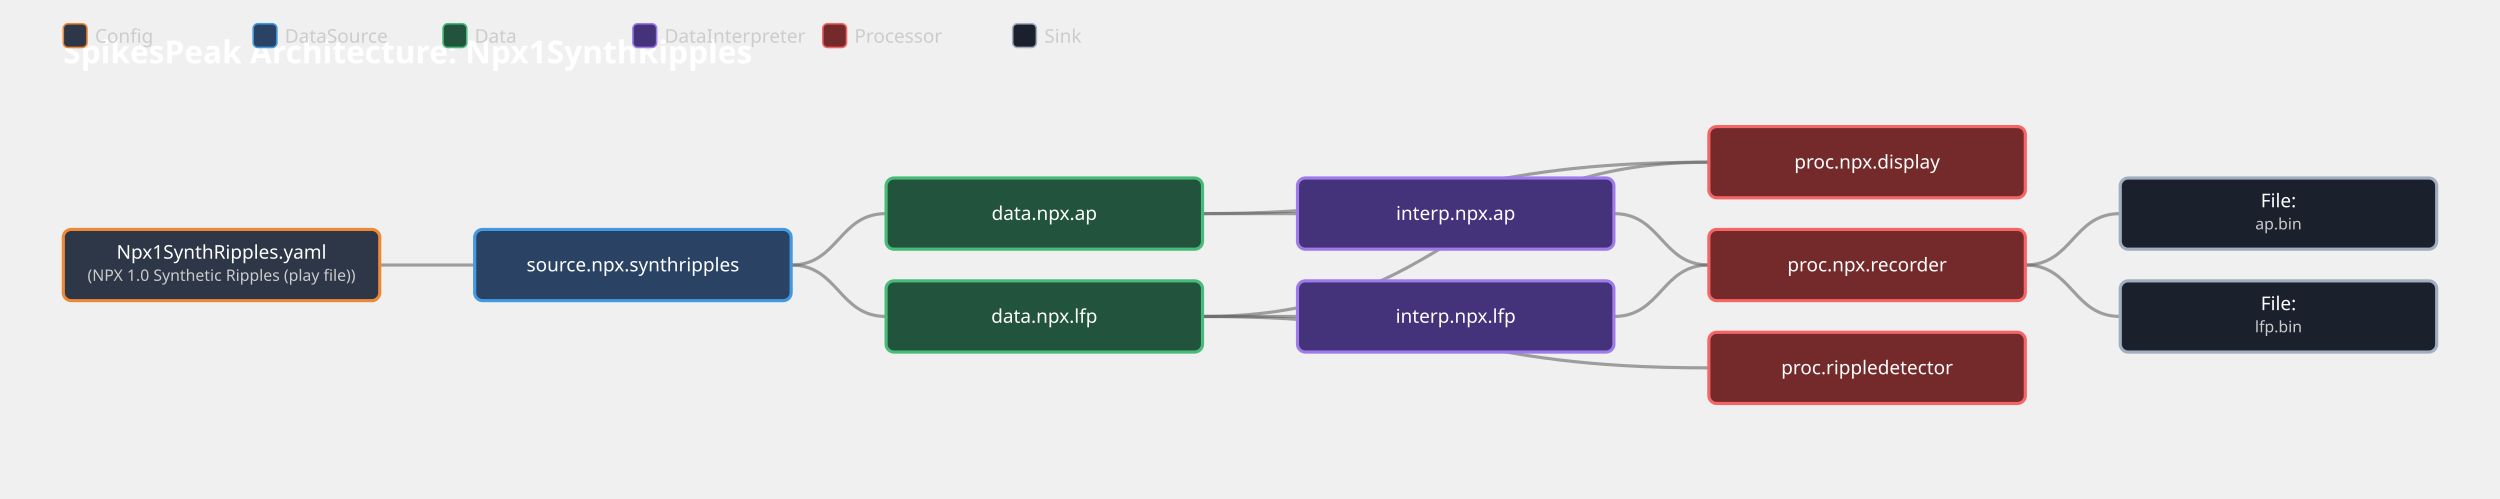
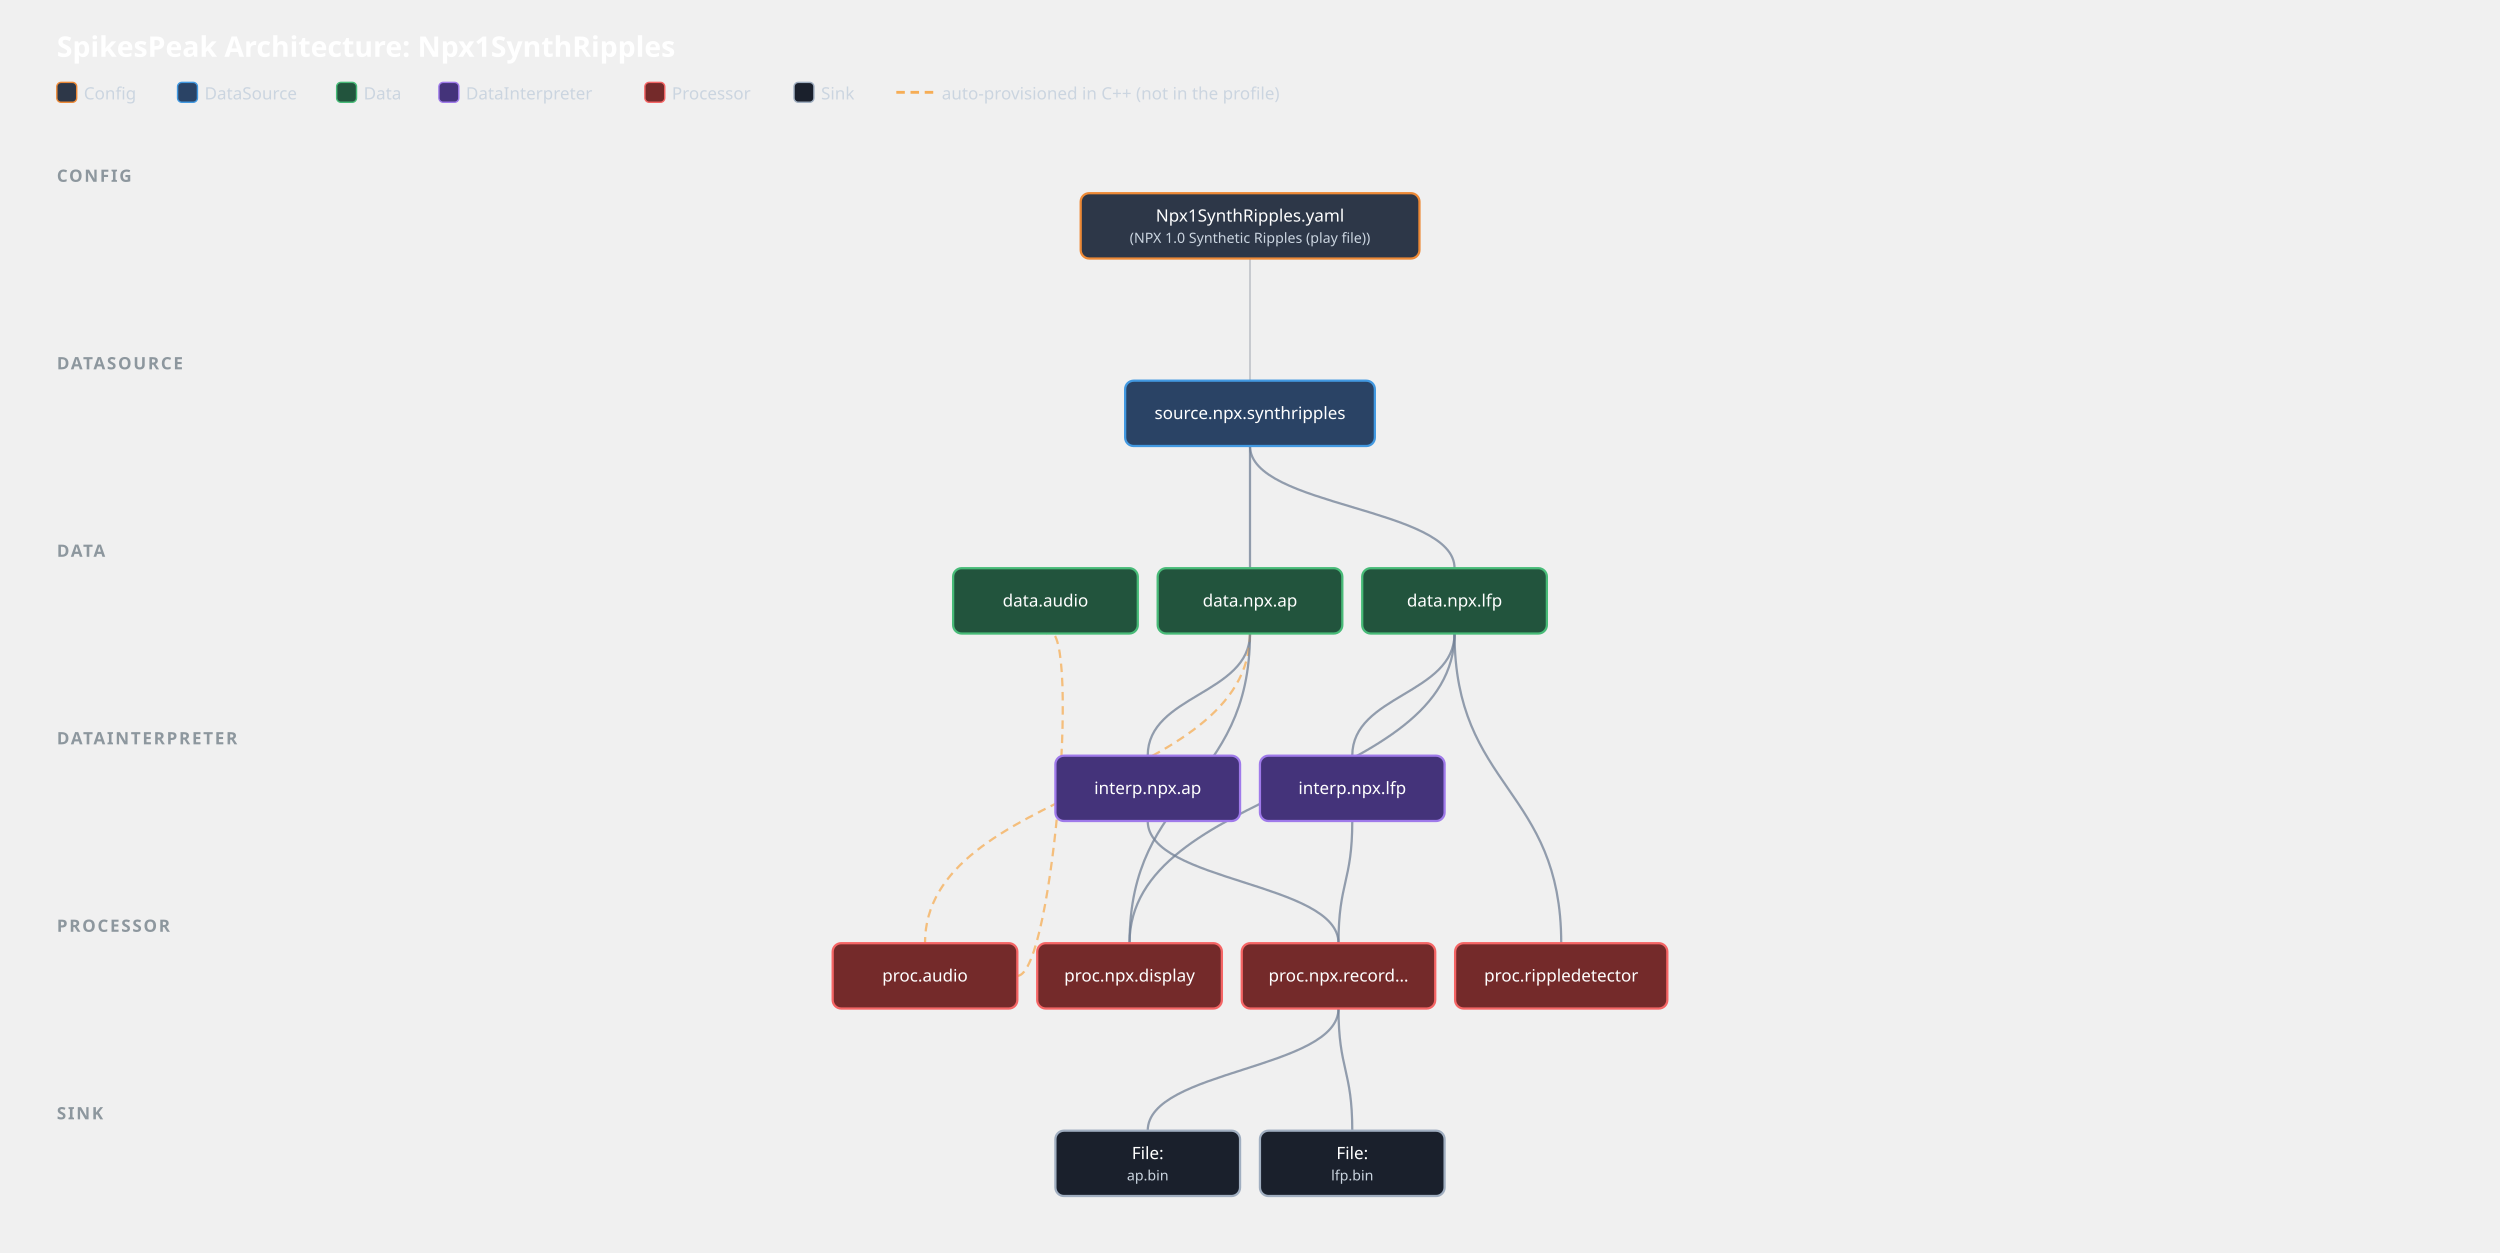
- <svg xmlns="http://www.w3.org/2000/svg" width="1580.0" height="315.0" style="background-color: #1a1a1a;">
+ <svg xmlns="http://www.w3.org/2000/svg" width="1760.0" height="882.0" viewBox="0 0 1760.0 882.0" preserveAspectRatio="xMidYMin meet" style="background-color: #1a1a1a; max-width: 100%; height: auto;">
  <text x="40" y="40" fill="#fff" font-family="sans-serif" font-size="20" font-weight="bold">SpikesPeak Architecture: Npx1SynthRipples</text>
  <g id="legend">
-     <rect x="40" y="15" width="15" height="15" rx="3" fill="#2d3748" stroke="#ed8936" stroke-width="1" />
-     <text x="60" y="27" fill="#ccc" font-family="sans-serif" font-size="12">Config</text>
-     <rect x="160" y="15" width="15" height="15" rx="3" fill="#2a4365" stroke="#4299e1" stroke-width="1" />
-     <text x="180" y="27" fill="#ccc" font-family="sans-serif" font-size="12">DataSource</text>
-     <rect x="280" y="15" width="15" height="15" rx="3" fill="#22543d" stroke="#48bb78" stroke-width="1" />
-     <text x="300" y="27" fill="#ccc" font-family="sans-serif" font-size="12">Data</text>
-     <rect x="400" y="15" width="15" height="15" rx="3" fill="#44337a" stroke="#9f7aea" stroke-width="1" />
-     <text x="420" y="27" fill="#ccc" font-family="sans-serif" font-size="12">DataInterpreter</text>
-     <rect x="520" y="15" width="15" height="15" rx="3" fill="#742a2a" stroke="#f56565" stroke-width="1" />
-     <text x="540" y="27" fill="#ccc" font-family="sans-serif" font-size="12">Processor</text>
-     <rect x="640" y="15" width="15" height="15" rx="3" fill="#1a202c" stroke="#a0aec0" stroke-width="1" />
-     <text x="660" y="27" fill="#ccc" font-family="sans-serif" font-size="12">Sink</text>
+     <rect x="40" y="58" width="14" height="14" rx="3" fill="#2d3748" stroke="#ed8936" stroke-width="1" />
+     <text x="59" y="70" fill="#cbd5e0" font-family="sans-serif" font-size="12">Config</text>
+     <rect x="125" y="58" width="14" height="14" rx="3" fill="#2a4365" stroke="#4299e1" stroke-width="1" />
+     <text x="144" y="70" fill="#cbd5e0" font-family="sans-serif" font-size="12">DataSource</text>
+     <rect x="237" y="58" width="14" height="14" rx="3" fill="#22543d" stroke="#48bb78" stroke-width="1" />
+     <text x="256" y="70" fill="#cbd5e0" font-family="sans-serif" font-size="12">Data</text>
+     <rect x="309" y="58" width="14" height="14" rx="3" fill="#44337a" stroke="#9f7aea" stroke-width="1" />
+     <text x="328" y="70" fill="#cbd5e0" font-family="sans-serif" font-size="12">DataInterpreter</text>
+     <rect x="454" y="58" width="14" height="14" rx="3" fill="#742a2a" stroke="#f56565" stroke-width="1" />
+     <text x="473" y="70" fill="#cbd5e0" font-family="sans-serif" font-size="12">Processor</text>
+     <rect x="559" y="58" width="14" height="14" rx="3" fill="#1a202c" stroke="#a0aec0" stroke-width="1" />
+     <text x="578" y="70" fill="#cbd5e0" font-family="sans-serif" font-size="12">Sink</text>
+     <path d="M 631 65 l 26 0" stroke="#f6ad55" stroke-width="2" stroke-dasharray="6 4" />
+     <text x="663" y="70" fill="#cbd5e0" font-family="sans-serif" font-size="12">auto-provisioned in C++ (not in the profile)</text>
  </g>
  <g id="edges">
-     <path d="M 240.0 167.5 C 270.0 167.5, 270.0 167.5, 300.0 167.5" fill="none" stroke="#666" stroke-width="2" opacity="0.6" />
-     <path d="M 760.0 135.0 C 790.0 135.0, 790.0 135.0, 820.0 135.0" fill="none" stroke="#666" stroke-width="2" opacity="0.6" />
-     <path d="M 760.0 135.0 C 920.0 135.0, 920.0 102.5, 1080.0 102.5" fill="none" stroke="#666" stroke-width="2" opacity="0.6" />
-     <path d="M 760.0 200.0 C 790.0 200.0, 790.0 200.0, 820.0 200.0" fill="none" stroke="#666" stroke-width="2" opacity="0.6" />
-     <path d="M 760.0 200.0 C 920.0 200.0, 920.0 102.5, 1080.0 102.5" fill="none" stroke="#666" stroke-width="2" opacity="0.6" />
-     <path d="M 760.0 200.0 C 920.0 200.0, 920.0 232.5, 1080.0 232.5" fill="none" stroke="#666" stroke-width="2" opacity="0.6" />
-     <path d="M 1020.0 135.0 C 1050.0 135.0, 1050.0 167.5, 1080.0 167.5" fill="none" stroke="#666" stroke-width="2" opacity="0.6" />
-     <path d="M 1020.0 200.0 C 1050.0 200.0, 1050.0 167.5, 1080.0 167.5" fill="none" stroke="#666" stroke-width="2" opacity="0.6" />
-     <path d="M 1280.0 167.5 C 1310.0 167.5, 1310.0 135.0, 1340.0 135.0" fill="none" stroke="#666" stroke-width="2" opacity="0.6" />
-     <path d="M 1280.0 167.5 C 1310.0 167.5, 1310.0 200.0, 1340.0 200.0" fill="none" stroke="#666" stroke-width="2" opacity="0.6" />
-     <path d="M 500.0 167.5 C 530.0 167.5, 530.0 135.0, 560.0 135.0" fill="none" stroke="#666" stroke-width="2" opacity="0.6" />
-     <path d="M 500.0 167.5 C 530.0 167.5, 530.0 200.0, 560.0 200.0" fill="none" stroke="#666" stroke-width="2" opacity="0.6" />
+     <path d="M 880.0 182.0 C 880.0 207.8, 880.0 224.0, 880.0 242.0 L 880.0 268.0" fill="none" stroke="#4a5568" stroke-width="1.0" opacity="0.35" />
+     <path d="M 880.0 446.0 C 880.0 489.0, 808.0 489.0, 808.0 532.0" fill="none" stroke="#718096" stroke-width="1.6" opacity="0.75" />
+     <path d="M 880.0 446.0 C 880.0 555.0, 651.2 555.0, 651.2 664.0" fill="none" stroke="#f6ad55" stroke-width="1.6" opacity="0.75" stroke-dasharray="6 4" />
+     <path d="M 880.0 446.0 C 880.0 555.0, 795.2 555.0, 795.2 664.0" fill="none" stroke="#718096" stroke-width="1.6" opacity="0.75" />
+     <path d="M 1024.0 446.0 C 1024.0 489.0, 952.0 489.0, 952.0 532.0" fill="none" stroke="#718096" stroke-width="1.6" opacity="0.75" />
+     <path d="M 1024.0 446.0 C 1024.0 555.0, 795.2 555.0, 795.2 664.0" fill="none" stroke="#718096" stroke-width="1.6" opacity="0.75" />
+     <path d="M 1024.0 446.0 C 1024.0 555.0, 1099.1 555.0, 1099.1 664.0" fill="none" stroke="#718096" stroke-width="1.6" opacity="0.75" />
+     <path d="M 808.0 578.0 C 808.0 621.0, 942.3 621.0, 942.3 664.0" fill="none" stroke="#718096" stroke-width="1.6" opacity="0.75" />
+     <path d="M 952.0 578.0 C 952.0 621.0, 942.3 621.0, 942.3 664.0" fill="none" stroke="#718096" stroke-width="1.6" opacity="0.75" />
+     <path d="M 716.2 687.0 C 742.2 687.0, 762.0 423.0, 736.0 446.0" fill="none" stroke="#f6ad55" stroke-width="1.6" opacity="0.75" stroke-dasharray="6 4" />
+     <path d="M 942.3 710.0 C 942.3 753.0, 808.0 753.0, 808.0 796.0" fill="none" stroke="#718096" stroke-width="1.6" opacity="0.75" />
+     <path d="M 942.3 710.0 C 942.3 753.0, 952.0 753.0, 952.0 796.0" fill="none" stroke="#718096" stroke-width="1.6" opacity="0.75" />
+     <path d="M 880.0 314.0 C 880.0 357.0, 880.0 357.0, 880.0 400.0" fill="none" stroke="#718096" stroke-width="1.6" opacity="0.75" />
+     <path d="M 880.0 314.0 C 880.0 357.0, 1024.0 357.0, 1024.0 400.0" fill="none" stroke="#718096" stroke-width="1.6" opacity="0.75" />
  </g>
  <g id="nodes">
-     <rect x="40.0" y="145.0" width="200" height="45" rx="5" fill="#2d3748" stroke="#ed8936" stroke-width="2" />
-     <text x="140.0" y="163.5" fill="#fff" font-family="sans-serif" font-size="12" text-anchor="middle">Npx1SynthRipples.yaml</text>
-     <text x="140.0" y="177.5" fill="#ccc" font-family="sans-serif" font-size="10" text-anchor="middle">(NPX 1.0 Synthetic Ripples (play file))</text>
-     <rect x="560.0" y="112.5" width="200" height="45" rx="5" fill="#22543d" stroke="#48bb78" stroke-width="2" />
-     <text x="660.0" y="139.0" fill="#fff" font-family="sans-serif" font-size="12" text-anchor="middle">data.npx.ap</text>
-     <rect x="560.0" y="177.5" width="200" height="45" rx="5" fill="#22543d" stroke="#48bb78" stroke-width="2" />
-     <text x="660.0" y="204.0" fill="#fff" font-family="sans-serif" font-size="12" text-anchor="middle">data.npx.lfp</text>
-     <rect x="820.0" y="112.5" width="200" height="45" rx="5" fill="#44337a" stroke="#9f7aea" stroke-width="2" />
-     <text x="920.0" y="139.0" fill="#fff" font-family="sans-serif" font-size="12" text-anchor="middle">interp.npx.ap</text>
-     <rect x="820.0" y="177.5" width="200" height="45" rx="5" fill="#44337a" stroke="#9f7aea" stroke-width="2" />
-     <text x="920.0" y="204.0" fill="#fff" font-family="sans-serif" font-size="12" text-anchor="middle">interp.npx.lfp</text>
-     <rect x="1080.0" y="80.0" width="200" height="45" rx="5" fill="#742a2a" stroke="#f56565" stroke-width="2" />
-     <text x="1180.0" y="106.5" fill="#fff" font-family="sans-serif" font-size="12" text-anchor="middle">proc.npx.display</text>
-     <rect x="1080.0" y="145.0" width="200" height="45" rx="5" fill="#742a2a" stroke="#f56565" stroke-width="2" />
-     <text x="1180.0" y="171.5" fill="#fff" font-family="sans-serif" font-size="12" text-anchor="middle">proc.npx.recorder</text>
-     <rect x="1080.0" y="210.0" width="200" height="45" rx="5" fill="#742a2a" stroke="#f56565" stroke-width="2" />
-     <text x="1180.0" y="236.5" fill="#fff" font-family="sans-serif" font-size="12" text-anchor="middle">proc.rippledetector</text>
-     <rect x="1340.0" y="112.5" width="200" height="45" rx="5" fill="#1a202c" stroke="#a0aec0" stroke-width="2" />
-     <text x="1440.0" y="131.0" fill="#fff" font-family="sans-serif" font-size="12" text-anchor="middle">File:</text>
-     <text x="1440.0" y="145.0" fill="#ccc" font-family="sans-serif" font-size="10" text-anchor="middle">ap.bin</text>
-     <rect x="1340.0" y="177.5" width="200" height="45" rx="5" fill="#1a202c" stroke="#a0aec0" stroke-width="2" />
-     <text x="1440.0" y="196.0" fill="#fff" font-family="sans-serif" font-size="12" text-anchor="middle">File:</text>
-     <text x="1440.0" y="210.0" fill="#ccc" font-family="sans-serif" font-size="10" text-anchor="middle">lfp.bin</text>
-     <rect x="300.0" y="145.0" width="200" height="45" rx="5" fill="#2a4365" stroke="#4299e1" stroke-width="2" />
-     <text x="400.0" y="171.5" fill="#fff" font-family="sans-serif" font-size="12" text-anchor="middle">source.npx.synthripples</text>
+     <text x="40" y="128.0" fill="#8d979e" font-family="sans-serif" font-size="12" font-weight="bold" letter-spacing="1.2">CONFIG</text>
+     <text x="40" y="260.0" fill="#8d979e" font-family="sans-serif" font-size="12" font-weight="bold" letter-spacing="1.2">DATASOURCE</text>
+     <text x="40" y="392.0" fill="#8d979e" font-family="sans-serif" font-size="12" font-weight="bold" letter-spacing="1.2">DATA</text>
+     <text x="40" y="524.0" fill="#8d979e" font-family="sans-serif" font-size="12" font-weight="bold" letter-spacing="1.2">DATAINTERPRETER</text>
+     <text x="40" y="656.0" fill="#8d979e" font-family="sans-serif" font-size="12" font-weight="bold" letter-spacing="1.2">PROCESSOR</text>
+     <text x="40" y="788.0" fill="#8d979e" font-family="sans-serif" font-size="12" font-weight="bold" letter-spacing="1.2">SINK</text>
+     <rect x="760.8" y="136.0" width="238.5" height="46" rx="6" fill="#2d3748" stroke="#ed8936" stroke-width="1.6" />
+     <text x="880.0" y="156.0" fill="#fff" font-family="sans-serif" font-size="12" text-anchor="middle">Npx1SynthRipples.yaml</text>
+     <text x="880.0" y="171.0" fill="#cbd5e0" font-family="sans-serif" font-size="10" text-anchor="middle">(NPX 1.0 Synthetic Ripples (play file))</text>
+     <rect x="671.0" y="400.0" width="130.0" height="46" rx="6" fill="#22543d" stroke="#48bb78" stroke-width="1.6" />
+     <text x="736.0" y="427.0" fill="#fff" font-family="sans-serif" font-size="12" text-anchor="middle">data.audio</text>
+     <rect x="815.0" y="400.0" width="130.0" height="46" rx="6" fill="#22543d" stroke="#48bb78" stroke-width="1.6" />
+     <text x="880.0" y="427.0" fill="#fff" font-family="sans-serif" font-size="12" text-anchor="middle">data.npx.ap</text>
+     <rect x="959.0" y="400.0" width="130.0" height="46" rx="6" fill="#22543d" stroke="#48bb78" stroke-width="1.6" />
+     <text x="1024.0" y="427.0" fill="#fff" font-family="sans-serif" font-size="12" text-anchor="middle">data.npx.lfp</text>
+     <rect x="743.0" y="532.0" width="130.0" height="46" rx="6" fill="#44337a" stroke="#9f7aea" stroke-width="1.6" />
+     <text x="808.0" y="559.0" fill="#fff" font-family="sans-serif" font-size="12" text-anchor="middle">interp.npx.ap</text>
+     <rect x="887.0" y="532.0" width="130.0" height="46" rx="6" fill="#44337a" stroke="#9f7aea" stroke-width="1.6" />
+     <text x="952.0" y="559.0" fill="#fff" font-family="sans-serif" font-size="12" text-anchor="middle">interp.npx.lfp</text>
+     <rect x="586.2" y="664.0" width="130.0" height="46" rx="6" fill="#742a2a" stroke="#f56565" stroke-width="1.6" />
+     <text x="651.2" y="691.0" fill="#fff" font-family="sans-serif" font-size="12" text-anchor="middle">proc.audio</text>
+     <rect x="730.2" y="664.0" width="130.0" height="46" rx="6" fill="#742a2a" stroke="#f56565" stroke-width="1.6" />
+     <text x="795.2" y="691.0" fill="#fff" font-family="sans-serif" font-size="12" text-anchor="middle">proc.npx.display</text>
+     <rect x="874.2" y="664.0" width="136.2" height="46" rx="6" fill="#742a2a" stroke="#f56565" stroke-width="1.6" />
+     <text x="942.3" y="691.0" fill="#fff" font-family="sans-serif" font-size="12" text-anchor="middle">proc.npx.record…</text>
+     <rect x="1024.4" y="664.0" width="149.4" height="46" rx="6" fill="#742a2a" stroke="#f56565" stroke-width="1.6" />
+     <text x="1099.1" y="691.0" fill="#fff" font-family="sans-serif" font-size="12" text-anchor="middle">proc.rippledetector</text>
+     <rect x="743.0" y="796.0" width="130.0" height="46" rx="6" fill="#1a202c" stroke="#a0aec0" stroke-width="1.6" />
+     <text x="808.0" y="816.0" fill="#fff" font-family="sans-serif" font-size="12" text-anchor="middle">File:</text>
+     <text x="808.0" y="831.0" fill="#cbd5e0" font-family="sans-serif" font-size="10" text-anchor="middle">ap.bin</text>
+     <rect x="887.0" y="796.0" width="130.0" height="46" rx="6" fill="#1a202c" stroke="#a0aec0" stroke-width="1.6" />
+     <text x="952.0" y="816.0" fill="#fff" font-family="sans-serif" font-size="12" text-anchor="middle">File:</text>
+     <text x="952.0" y="831.0" fill="#cbd5e0" font-family="sans-serif" font-size="10" text-anchor="middle">lfp.bin</text>
+     <rect x="792.1" y="268.0" width="175.8" height="46" rx="6" fill="#2a4365" stroke="#4299e1" stroke-width="1.6" />
+     <text x="880.0" y="295.0" fill="#fff" font-family="sans-serif" font-size="12" text-anchor="middle">source.npx.synthripples</text>
  </g>
</svg>
